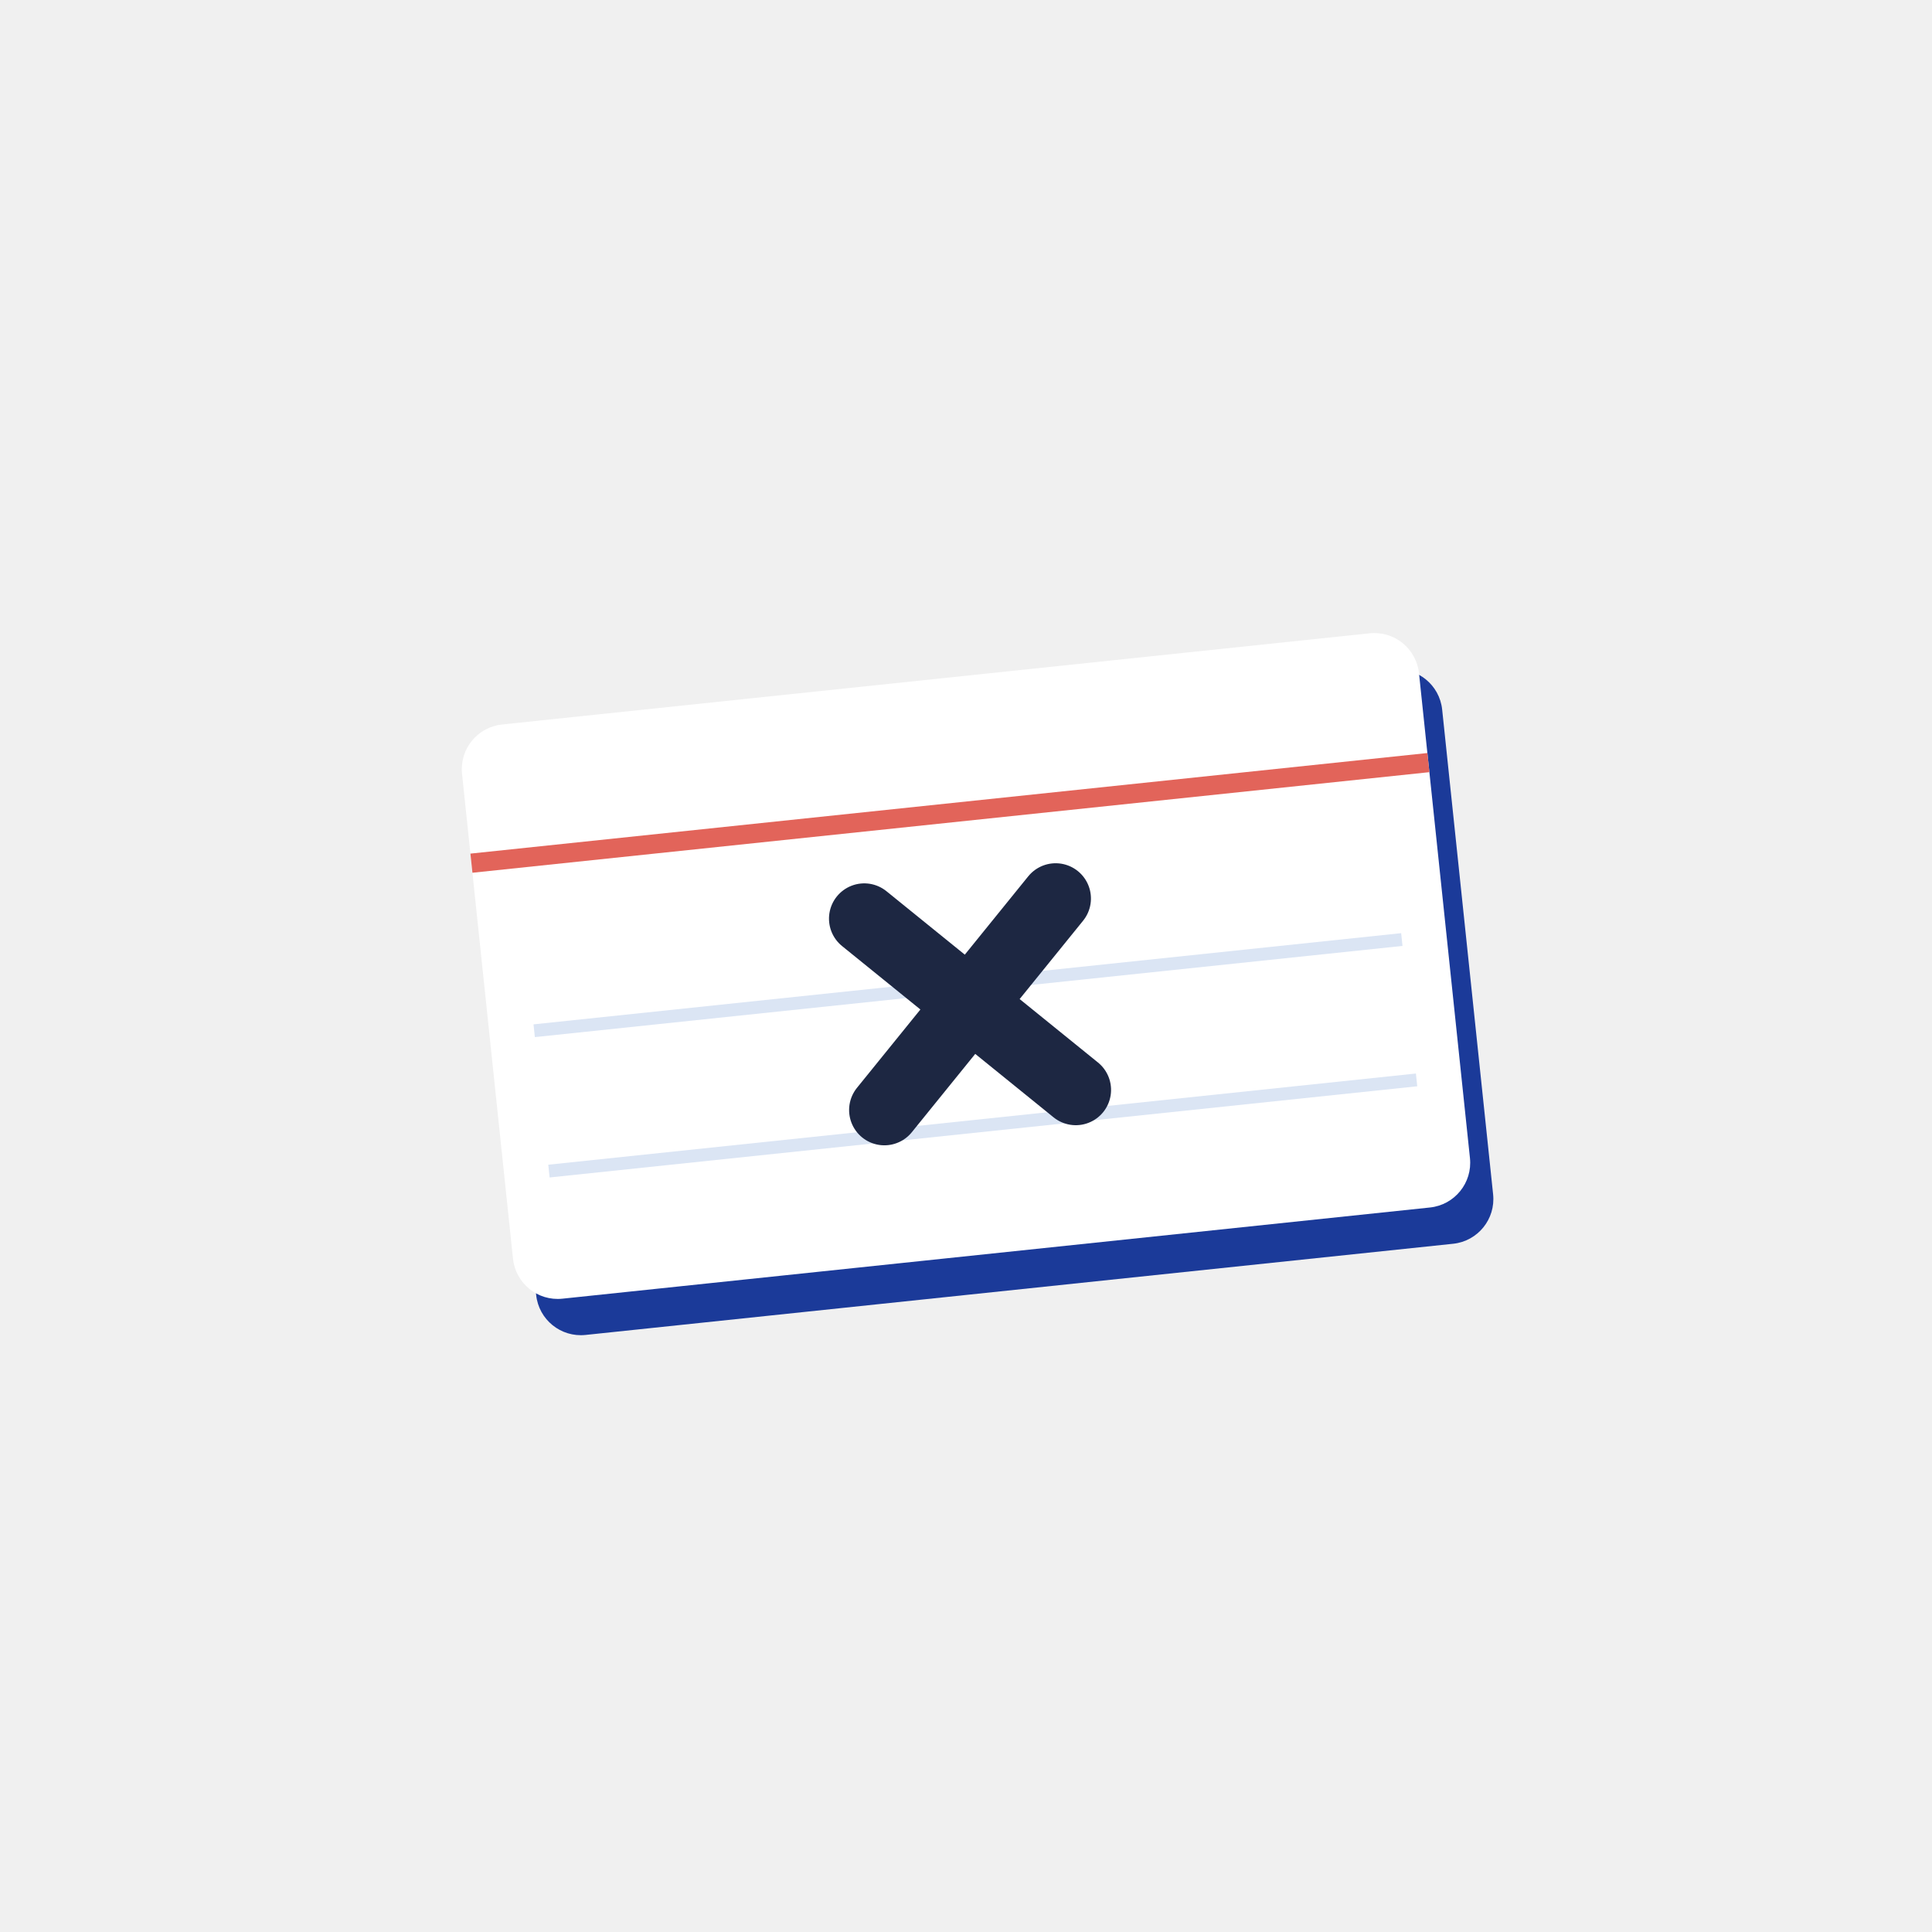
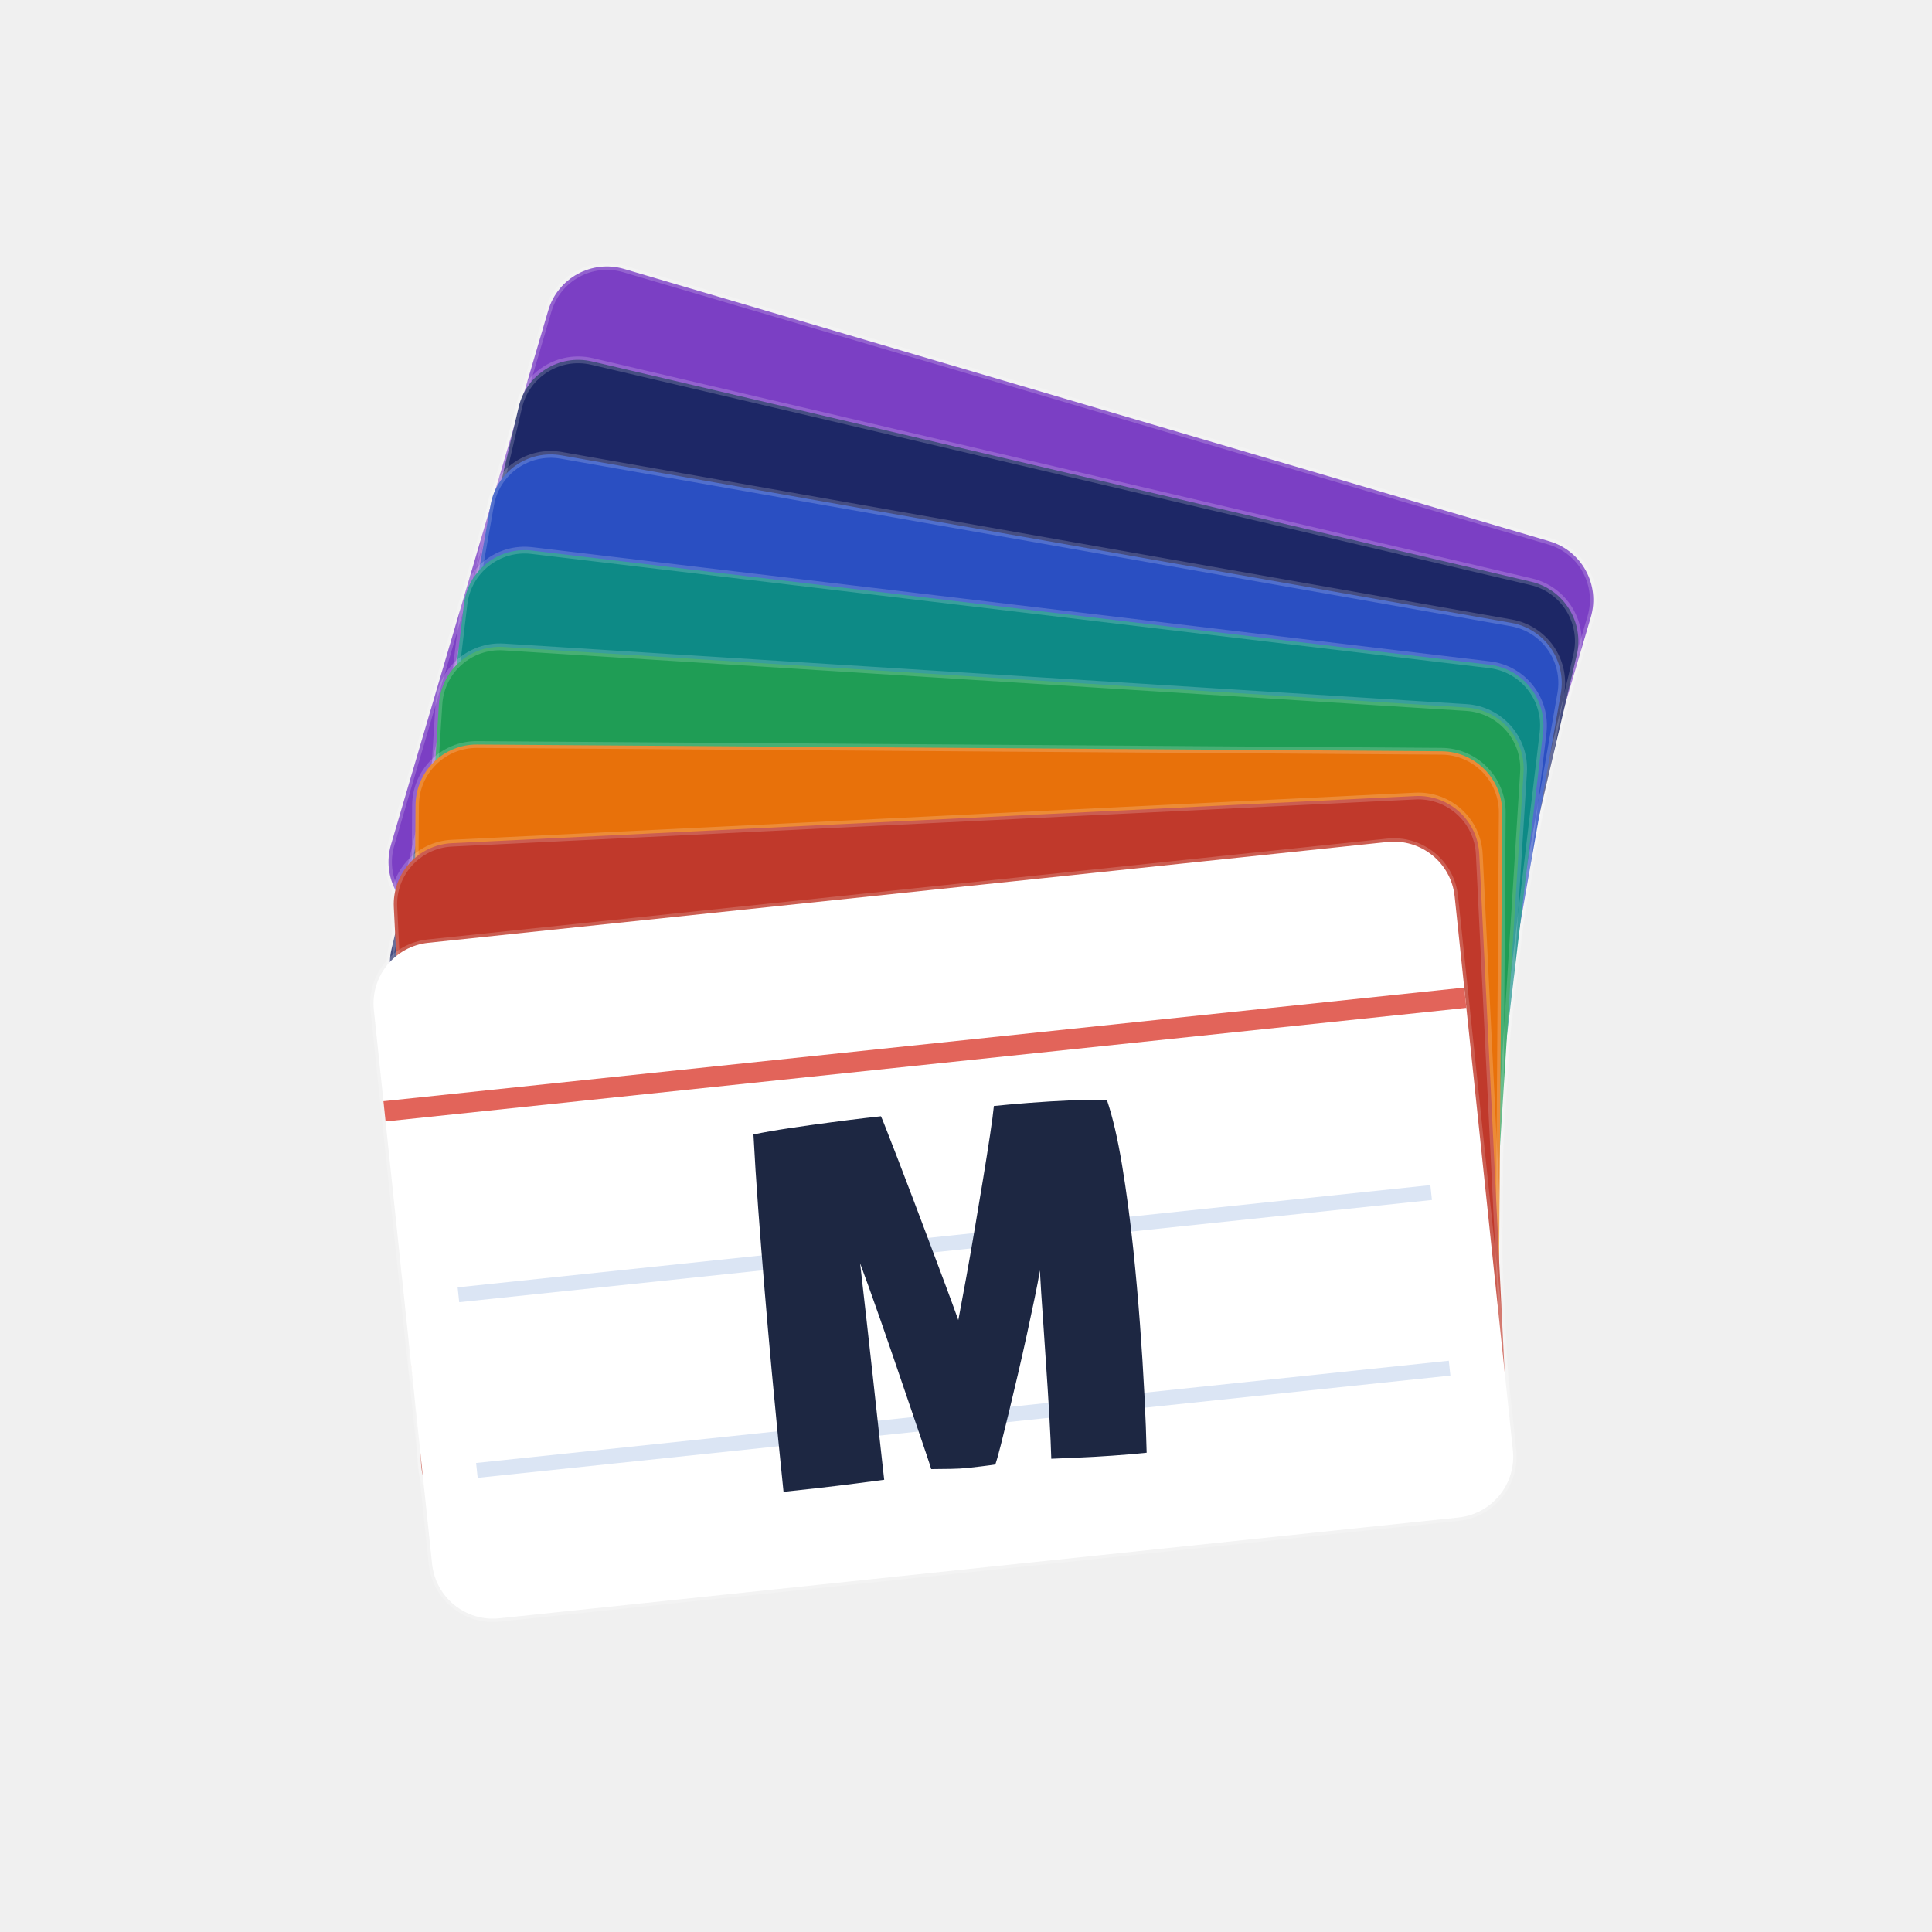
<svg xmlns="http://www.w3.org/2000/svg" viewBox="0 0 512 512">
-   <g transform="translate(256 256) scale(0.85) translate(-256 -256) rotate(-6 256 256)">
-     <rect x="112" y="178" width="300" height="180" rx="14" fill="#1b3a99" />
-     <rect x="106" y="166" width="300" height="180" rx="14" fill="#ffffff" />
-     <line x1="106" y1="208" x2="406" y2="208" stroke="#e2645a" stroke-width="6" />
-     <line x1="120" y1="262" x2="392" y2="262" stroke="#dbe5f4" stroke-width="4" />
-     <line x1="120" y1="306" x2="392" y2="306" stroke="#dbe5f4" stroke-width="4" />
-     <path d="M226 238 L286 298 M286 238 L226 298" stroke="#1d2742" stroke-width="22" stroke-linecap="round" />
+   <defs>
+     <rect id="card" x="-160" y="-100" width="320" height="200" rx="18" stroke="#fff" stroke-opacity="0.18" stroke-width="2" />
+   </defs>
+   <g transform="translate(250 290) scale(0.9)">
+     <use href="#card" transform="translate(14 -107) rotate(16.4)" fill="#7b3fc4" />
+     <use href="#card" transform="translate(12 -86) rotate(13.2)" fill="#1d2766" />
+     <use href="#card" transform="translate(10 -65) rotate(10)" fill="#2a4fc2" />
+     <use href="#card" transform="translate(8 -44) rotate(6.8)" fill="#0d8a86" />
+     <use href="#card" transform="translate(6 -23) rotate(3.6)" fill="#1f9d55" />
+     <use href="#card" transform="translate(4 -2) rotate(0.4)" fill="#e8710a" />
+     <use href="#card" transform="translate(2 19) rotate(-2.8)" fill="#c0392b" />
+     <g transform="translate(0 40) rotate(-6)">
+       <use href="#card" fill="#fff" />
+       <line x1="-160" y1="-52" x2="160" y2="-52" stroke="#e2645a" stroke-width="6" />
+       <line x1="-144" y1="4" x2="144" y2="4" stroke="#dbe5f4" stroke-width="4.4" />
+       <line x1="-144" y1="56" x2="144" y2="56" stroke="#dbe5f4" stroke-width="4.4" />
+       <path transform="translate(-62.8 72) scale(0.085 -0.085)" fill="#1d2742" d="M93.4 3.4Q93.4 74 94.1 184.3Q94.8 294.6 96.5 428.3Q98.2 562 101.3 705.6Q104.4 849.2 108.7 988Q113 1126.8 119.2 1245.5Q173.5 1251 246.7 1254.2Q319.9 1257.4 390.9 1259.2Q461.9 1261.1 510.9 1261.6Q560 1262 565 1262Q566.9 1258 578.1 1217.1Q589.4 1176.1 607 1111.1Q624.6 1046.1 645.1 968Q665.6 889.9 686.6 809.5Q707.6 729.1 726.2 657.1Q744.8 585 757.4 533.1Q770 481.1 773.8 460.9L733 455.6Q742.6 481.6 760.5 540.8Q778.4 599.9 801.3 678.5Q824.2 757.1 848.4 843.8Q872.6 930.4 895.1 1012.2Q917.5 1094 934.2 1158.4Q951 1222.9 957.8 1256.5Q1005 1256.5 1077.7 1254.6Q1150.4 1252.6 1225.1 1248.1Q1299.8 1243.5 1349.8 1234.6Q1369.8 1145.4 1378 1007.5Q1386.2 869.6 1386.2 714.4Q1386.2 586.1 1382.2 453.8Q1378.2 321.5 1371.8 205Q1365.4 88.5 1358.6 6.6Q1303.6 6.6 1239.4 8.9Q1175.2 11.1 1118.1 14.8Q1061 18.5 1027.9 20.4Q1032.1 73.9 1036.6 167.4Q1041.1 261 1044.6 362Q1047.2 424 1049.2 484.9Q1051.2 545.9 1053.2 595.7Q1055.2 645.5 1056.8 673.4Q1047.1 637.4 1029.2 581.4Q1011.4 525.4 989.3 458.7Q967.2 392 943.5 323.6Q919.8 255.2 897.8 193.6Q875.9 131.9 859.1 86.4Q842.4 41 833 21Q817.2 20 786.2 19.5Q755.1 19 738.9 19Q710 19 679.3 21.8Q648.6 24.5 610.4 28.2Q607.6 43.6 599 81.9Q590.4 120.2 577.8 175.7Q565.1 231.1 550.4 296.1Q535.6 361 520.2 428.4Q504.9 495.9 489.8 559.6Q474.6 623.2 461.8 676.1Q448.9 728.9 440 763.1Q440.8 669.5 441.6 568.1Q442.4 466.6 442.8 371Q443.1 275.4 443.5 196.9Q443.9 118.5 444.2 68Q444.6 17.5 444.6 8.4Q404.9 7.4 344.6 5.9Q284.4 4.5 218.3 3.9Q152.2 3.4 93.4 3.4Z" />
+     </g>
  </g>
</svg>
